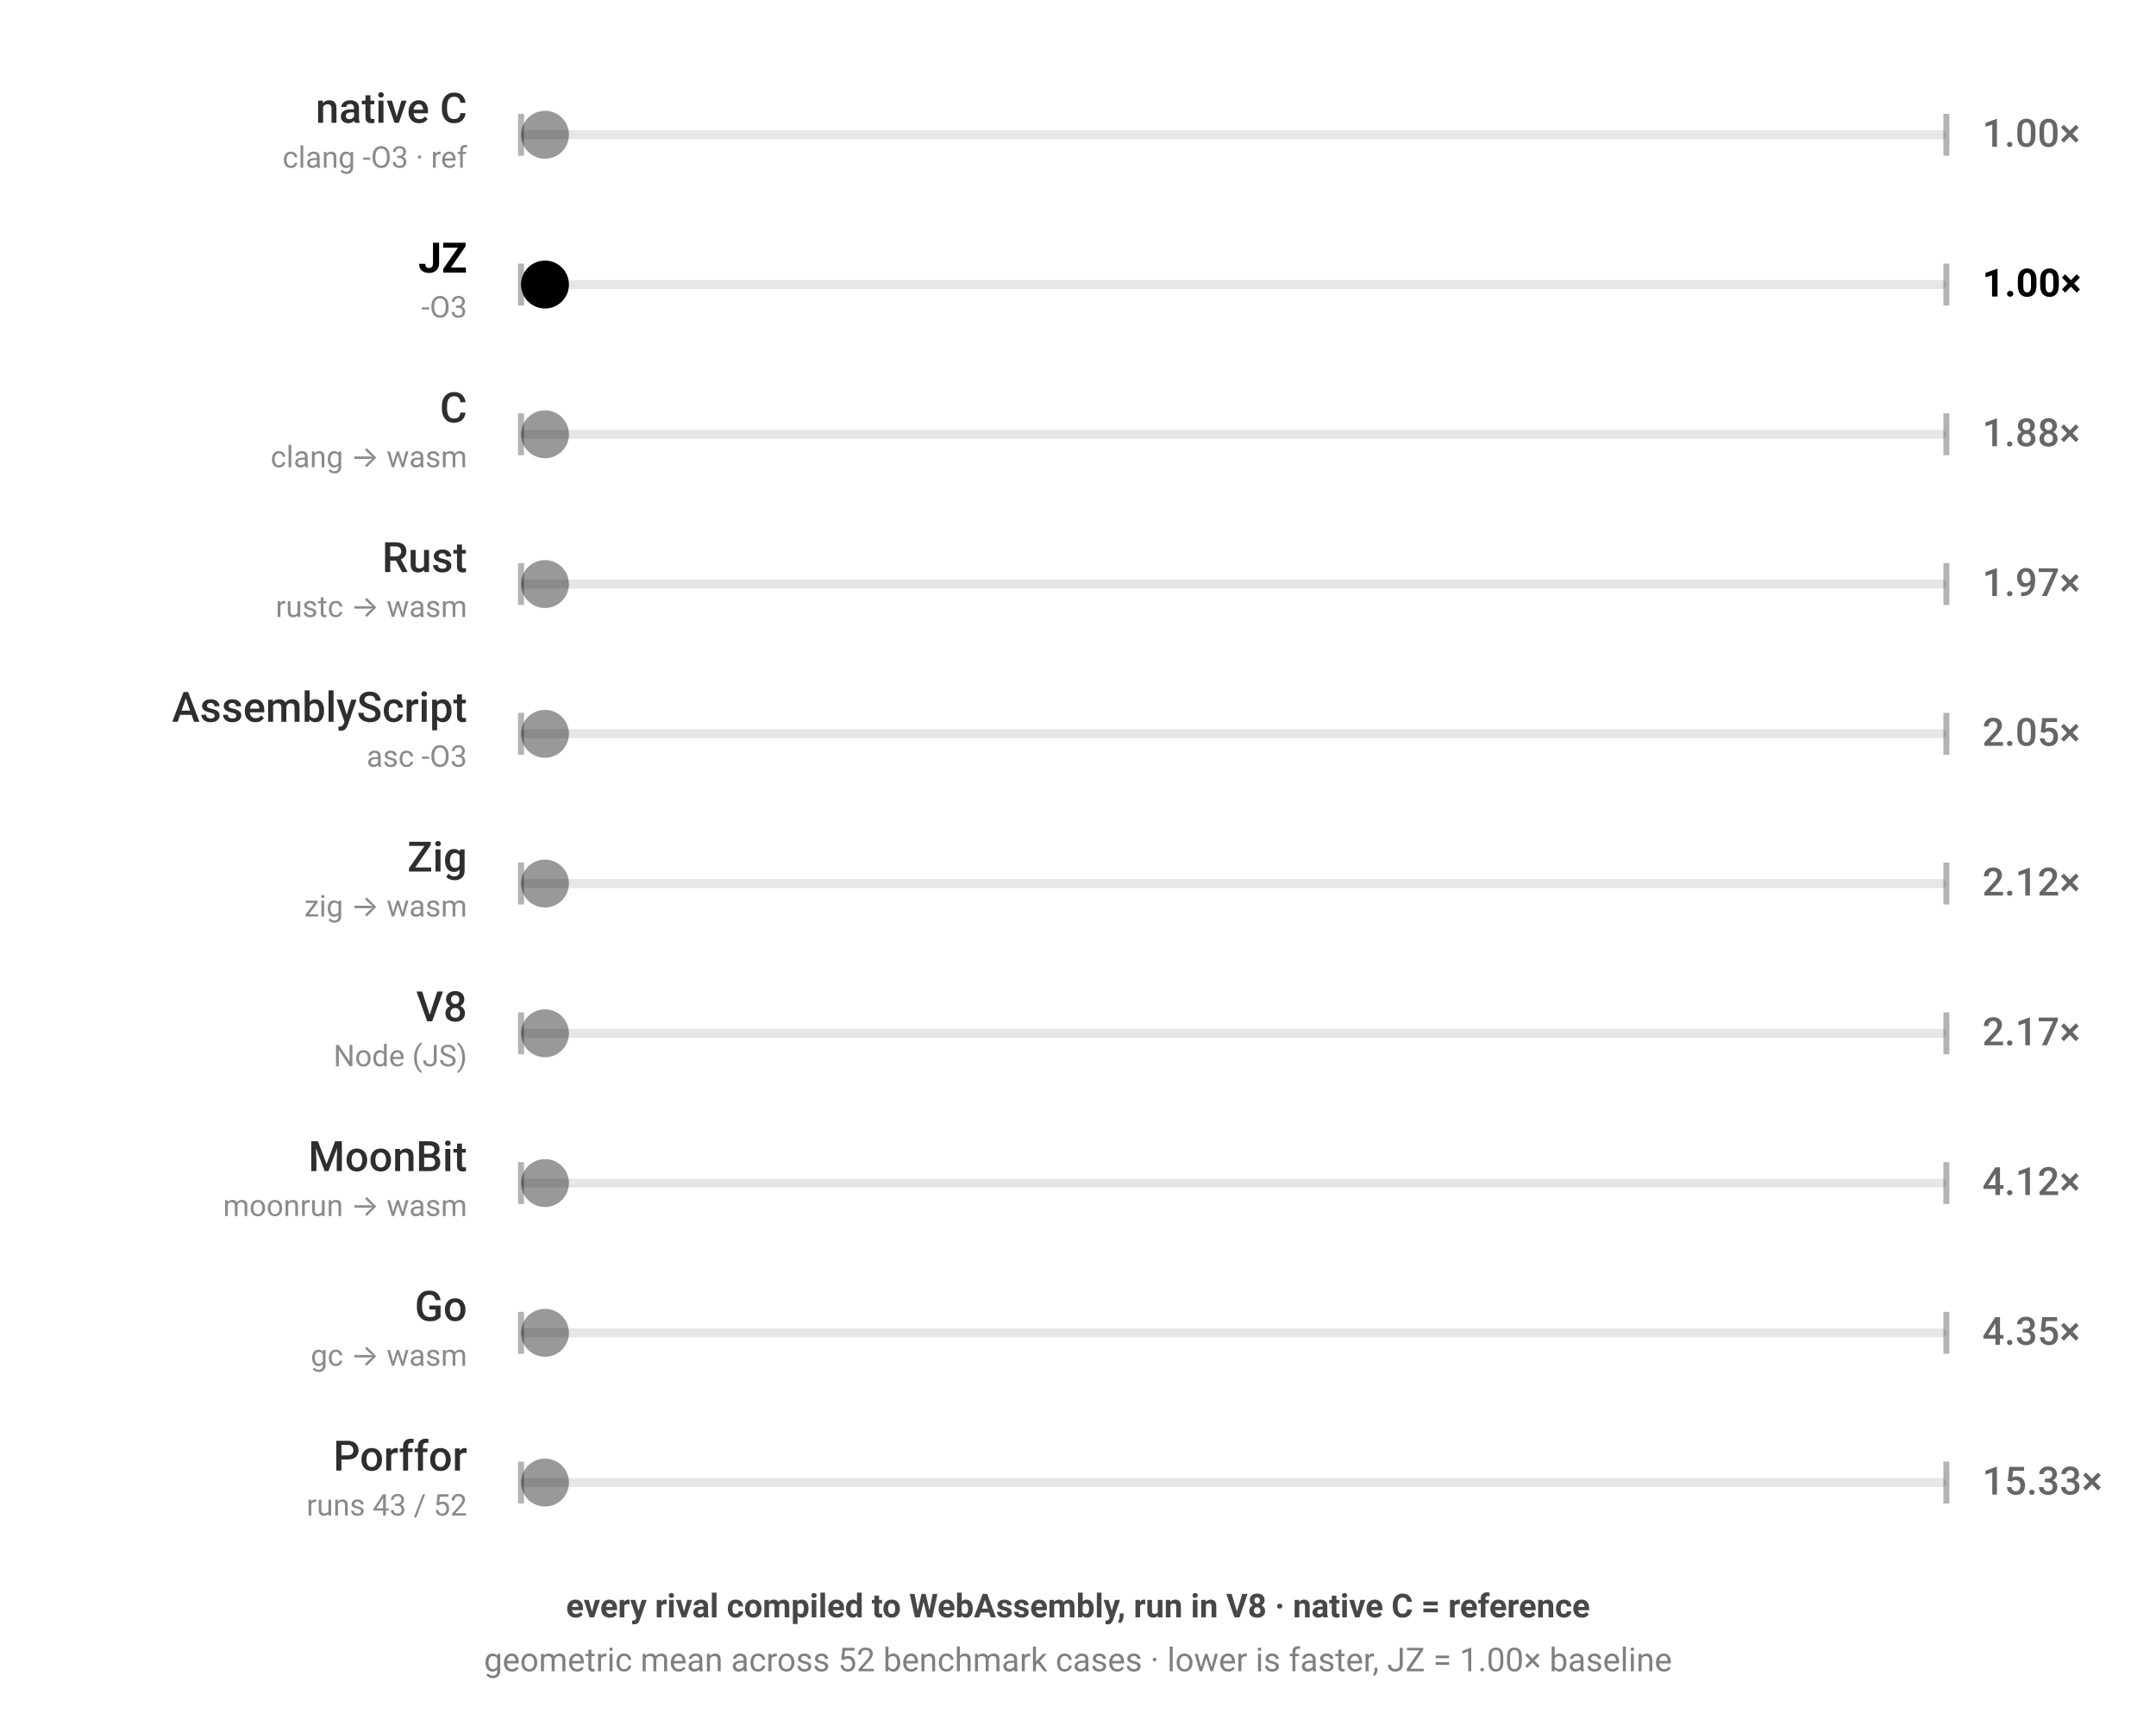
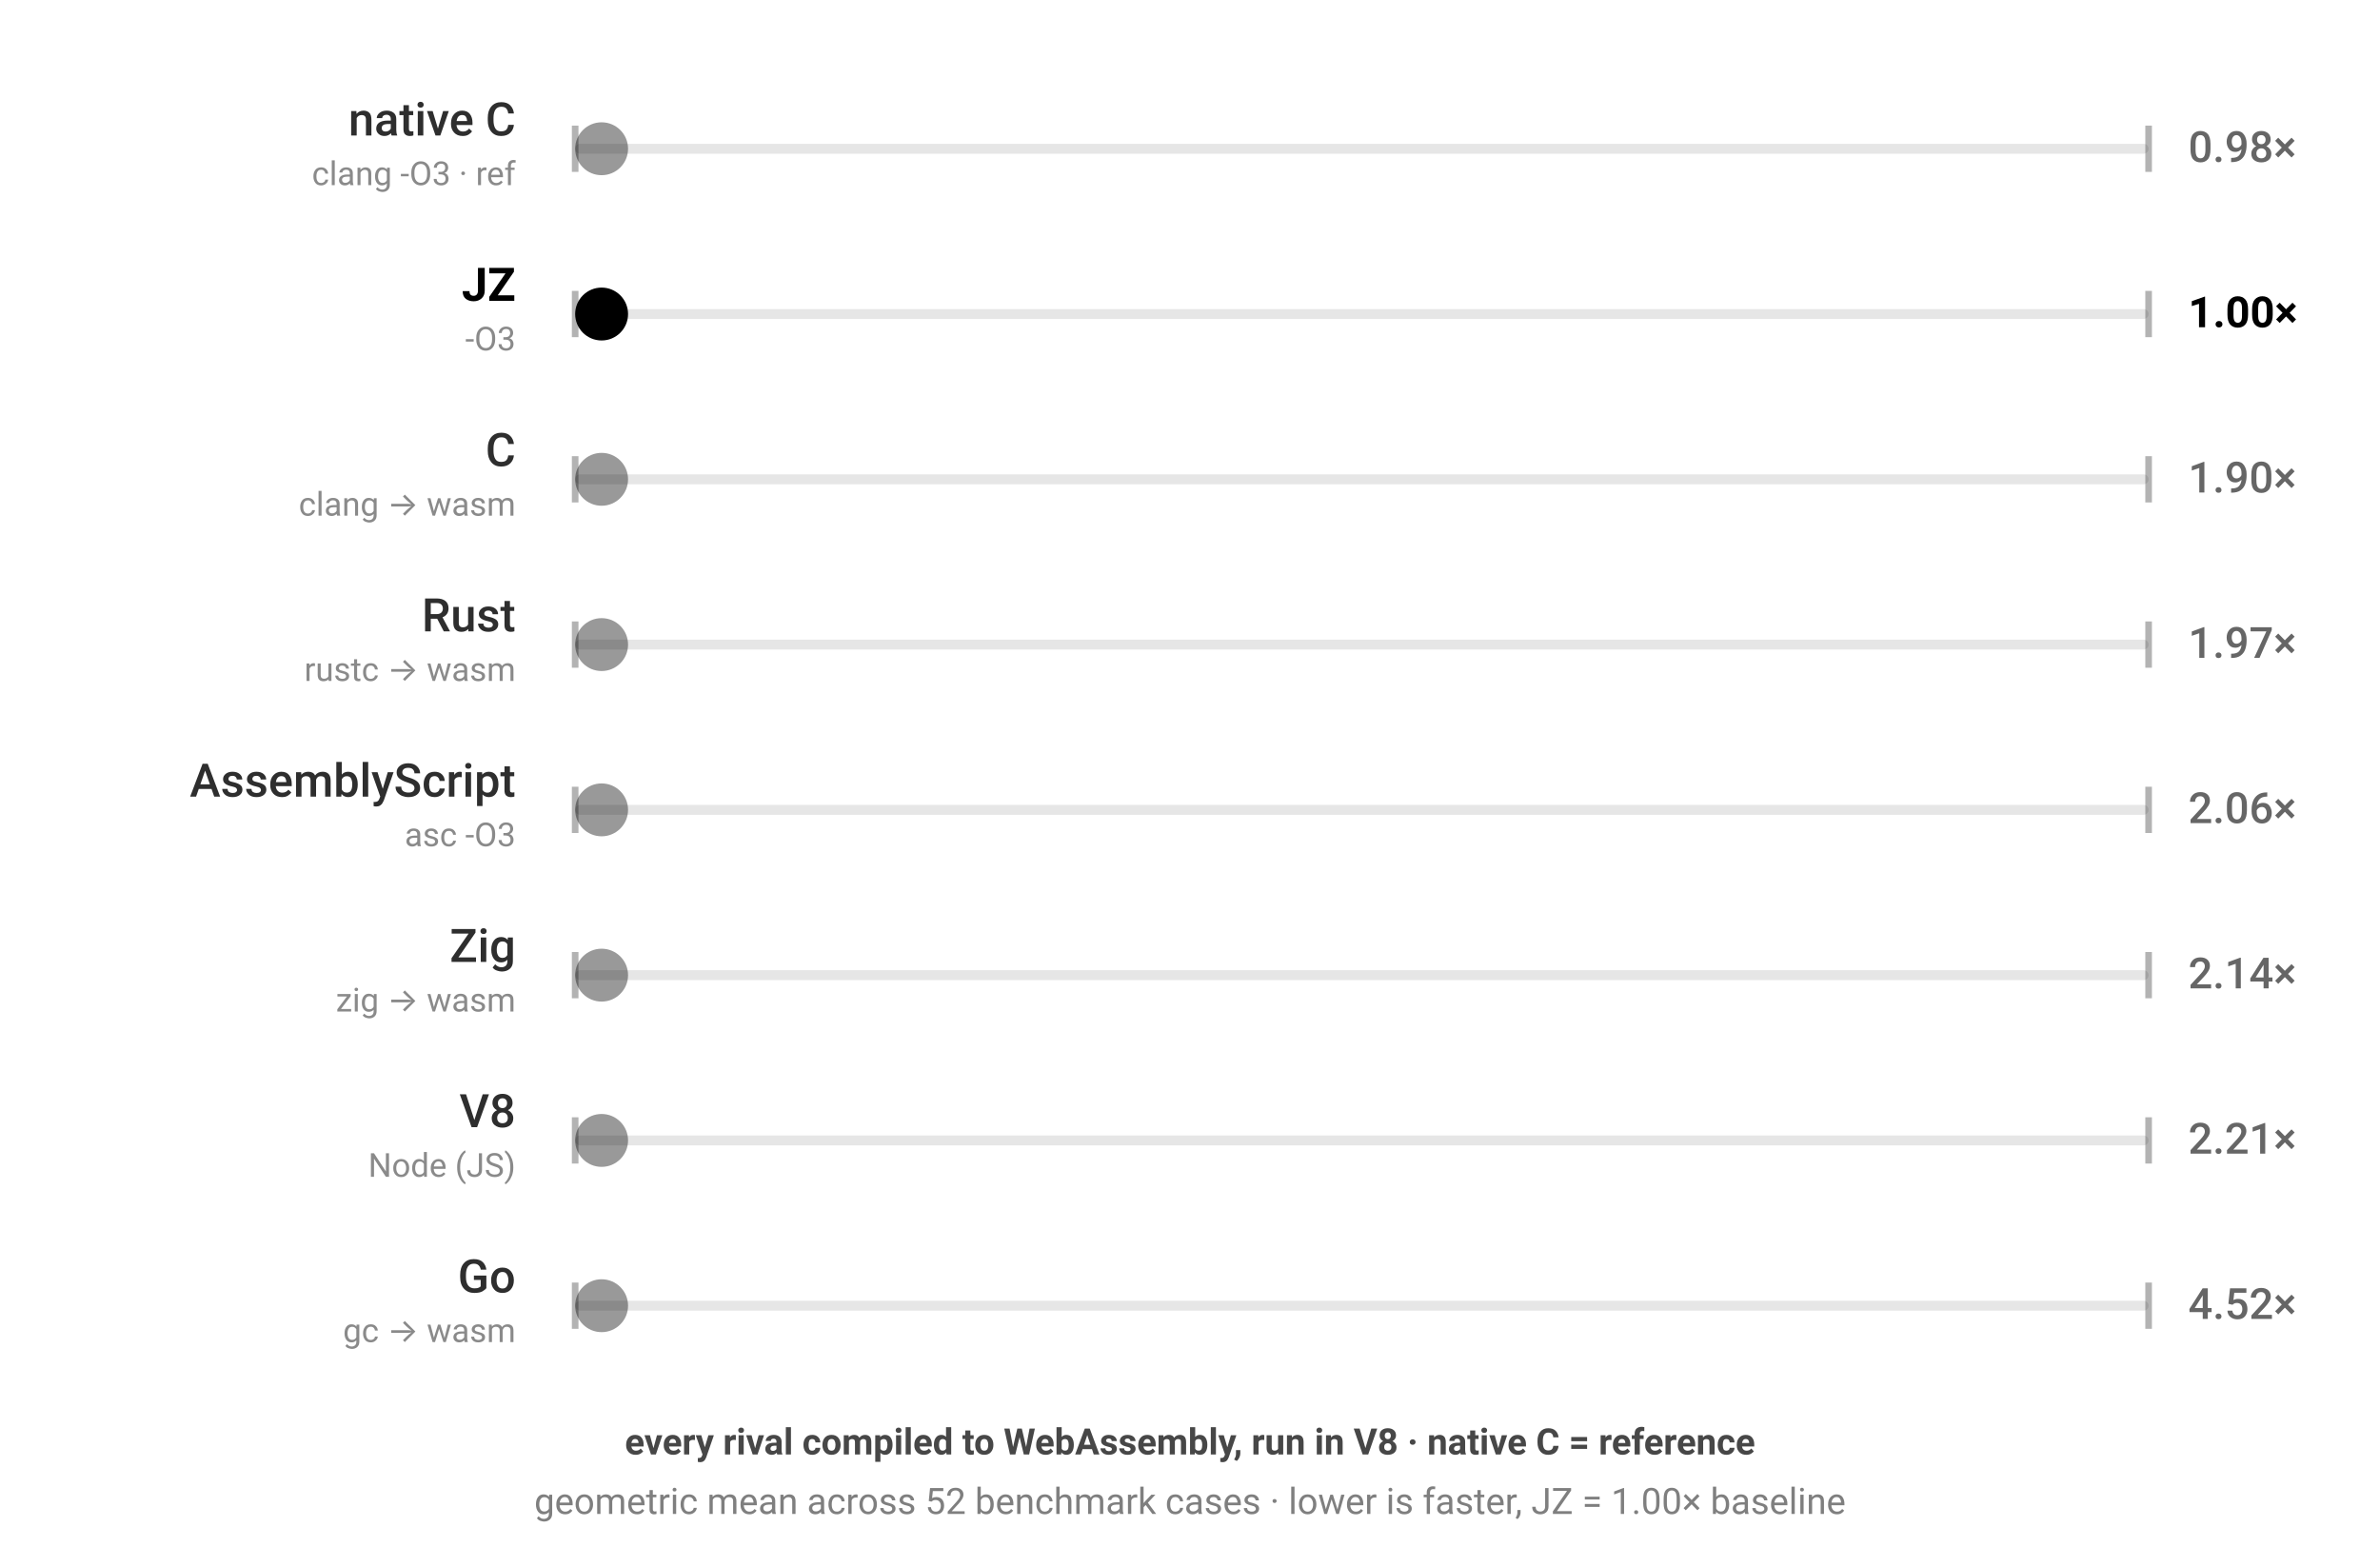
- <svg xmlns="http://www.w3.org/2000/svg" viewBox="0 0 720 574" width="720" height="574" style="color-scheme:light dark" role="img" aria-label="JZ benchmark — every rival compiled to WebAssembly, run in V8 · native C = reference; geometric mean across 52 benchmark cases · lower is faster, JZ = 1.00× baseline; each ball's speed is proportional to that engine's geometric-mean runtime across the corpus">
+ <svg xmlns="http://www.w3.org/2000/svg" viewBox="0 0 720 474" width="720" height="474" style="color-scheme:light dark" role="img" aria-label="JZ benchmark — every rival compiled to WebAssembly, run in V8 · native C = reference; geometric mean across 52 benchmark cases · lower is faster, JZ = 1.00× baseline; each ball's speed is proportional to that engine's geometric-mean runtime across the corpus">
  <g font-family="-apple-system,BlinkMacSystemFont,'Segoe UI',Roboto,sans-serif">
    <rect x="174" y="43.5" width="476" height="3" rx="1.5" fill="currentColor" fill-opacity="0.1" />
    <line x1="174" y1="38" x2="174" y2="52" stroke="currentColor" stroke-opacity="0.3" stroke-width="2" />
    <line x1="650" y1="38" x2="650" y2="52" stroke="currentColor" stroke-opacity="0.3" stroke-width="2" />
    <text x="156" y="41" text-anchor="end" font-size="14" font-weight="500" fill="currentColor" fill-opacity="0.82">native C</text>
    <text x="156" y="56" text-anchor="end" font-size="10" fill="currentColor" fill-opacity="0.46">clang -O3 · ref</text>
-     <text x="662" y="49" font-size="13" font-weight="500" fill="currentColor" fill-opacity="0.6">1.00×</text>
+     <text x="662" y="49" font-size="13" font-weight="500" fill="currentColor" fill-opacity="0.6">0.98×</text>
    <circle cx="182.0" cy="45" r="8" fill="currentColor" fill-opacity="0.4">
-       <animate attributeName="cx" dur="1.599s" repeatCount="indefinite" calcMode="linear" keyTimes="0;0.5;1" values="182.0;642.0;182.0" begin="-0.00s" />
+       <animate attributeName="cx" dur="1.562s" repeatCount="indefinite" calcMode="linear" keyTimes="0;0.5;1" values="182.0;642.0;182.0" begin="-0.00s" />
    </circle>
  </g>
  <g font-family="-apple-system,BlinkMacSystemFont,'Segoe UI',Roboto,sans-serif">
    <rect x="174" y="93.5" width="476" height="3" rx="1.5" fill="currentColor" fill-opacity="0.1" />
    <line x1="174" y1="88" x2="174" y2="102" stroke="currentColor" stroke-opacity="0.3" stroke-width="2" />
    <line x1="650" y1="88" x2="650" y2="102" stroke="currentColor" stroke-opacity="0.3" stroke-width="2" />
    <text x="156" y="91" text-anchor="end" font-size="14" font-weight="700" fill="currentColor" fill-opacity="1">JZ</text>
    <text x="156" y="106" text-anchor="end" font-size="10" fill="currentColor" fill-opacity="0.46">-O3</text>
    <text x="662" y="99" font-size="13" font-weight="700" fill="currentColor" fill-opacity="1">1.00×</text>
    <circle cx="182.0" cy="95" r="8" fill="currentColor" fill-opacity="1">
      <animate attributeName="cx" dur="1.6s" repeatCount="indefinite" calcMode="linear" keyTimes="0;0.5;1" values="182.0;642.0;182.0" begin="-0.41s" />
    </circle>
  </g>
  <g font-family="-apple-system,BlinkMacSystemFont,'Segoe UI',Roboto,sans-serif">
    <rect x="174" y="143.5" width="476" height="3" rx="1.5" fill="currentColor" fill-opacity="0.1" />
    <line x1="174" y1="138" x2="174" y2="152" stroke="currentColor" stroke-opacity="0.3" stroke-width="2" />
    <line x1="650" y1="138" x2="650" y2="152" stroke="currentColor" stroke-opacity="0.3" stroke-width="2" />
    <text x="156" y="141" text-anchor="end" font-size="14" font-weight="500" fill="currentColor" fill-opacity="0.82">C</text>
    <text x="156" y="156" text-anchor="end" font-size="10" fill="currentColor" fill-opacity="0.46">clang → wasm</text>
-     <text x="662" y="149" font-size="13" font-weight="500" fill="currentColor" fill-opacity="0.6">1.88×</text>
+     <text x="662" y="149" font-size="13" font-weight="500" fill="currentColor" fill-opacity="0.6">1.90×</text>
    <circle cx="182.0" cy="145" r="8" fill="currentColor" fill-opacity="0.4">
-       <animate attributeName="cx" dur="3.007s" repeatCount="indefinite" calcMode="linear" keyTimes="0;0.5;1" values="182.0;642.0;182.0" begin="-0.82s" />
+       <animate attributeName="cx" dur="3.045s" repeatCount="indefinite" calcMode="linear" keyTimes="0;0.5;1" values="182.0;642.0;182.0" begin="-0.82s" />
    </circle>
  </g>
  <g font-family="-apple-system,BlinkMacSystemFont,'Segoe UI',Roboto,sans-serif">
    <rect x="174" y="193.5" width="476" height="3" rx="1.5" fill="currentColor" fill-opacity="0.1" />
    <line x1="174" y1="188" x2="174" y2="202" stroke="currentColor" stroke-opacity="0.3" stroke-width="2" />
    <line x1="650" y1="188" x2="650" y2="202" stroke="currentColor" stroke-opacity="0.3" stroke-width="2" />
    <text x="156" y="191" text-anchor="end" font-size="14" font-weight="500" fill="currentColor" fill-opacity="0.82">Rust</text>
    <text x="156" y="206" text-anchor="end" font-size="10" fill="currentColor" fill-opacity="0.46">rustc → wasm</text>
    <text x="662" y="199" font-size="13" font-weight="500" fill="currentColor" fill-opacity="0.6">1.97×</text>
    <circle cx="182.0" cy="195" r="8" fill="currentColor" fill-opacity="0.4">
-       <animate attributeName="cx" dur="3.145s" repeatCount="indefinite" calcMode="linear" keyTimes="0;0.5;1" values="182.0;642.0;182.0" begin="-1.23s" />
+       <animate attributeName="cx" dur="3.157s" repeatCount="indefinite" calcMode="linear" keyTimes="0;0.5;1" values="182.0;642.0;182.0" begin="-1.23s" />
    </circle>
  </g>
  <g font-family="-apple-system,BlinkMacSystemFont,'Segoe UI',Roboto,sans-serif">
    <rect x="174" y="243.5" width="476" height="3" rx="1.5" fill="currentColor" fill-opacity="0.1" />
    <line x1="174" y1="238" x2="174" y2="252" stroke="currentColor" stroke-opacity="0.3" stroke-width="2" />
    <line x1="650" y1="238" x2="650" y2="252" stroke="currentColor" stroke-opacity="0.3" stroke-width="2" />
    <text x="156" y="241" text-anchor="end" font-size="14" font-weight="500" fill="currentColor" fill-opacity="0.82">AssemblyScript</text>
    <text x="156" y="256" text-anchor="end" font-size="10" fill="currentColor" fill-opacity="0.46">asc -O3</text>
-     <text x="662" y="249" font-size="13" font-weight="500" fill="currentColor" fill-opacity="0.6">2.05×</text>
+     <text x="662" y="249" font-size="13" font-weight="500" fill="currentColor" fill-opacity="0.6">2.06×</text>
    <circle cx="182.0" cy="245" r="8" fill="currentColor" fill-opacity="0.4">
-       <animate attributeName="cx" dur="3.274s" repeatCount="indefinite" calcMode="linear" keyTimes="0;0.5;1" values="182.0;642.0;182.0" begin="-1.64s" />
+       <animate attributeName="cx" dur="3.294s" repeatCount="indefinite" calcMode="linear" keyTimes="0;0.5;1" values="182.0;642.0;182.0" begin="-1.64s" />
    </circle>
  </g>
  <g font-family="-apple-system,BlinkMacSystemFont,'Segoe UI',Roboto,sans-serif">
    <rect x="174" y="293.5" width="476" height="3" rx="1.5" fill="currentColor" fill-opacity="0.1" />
    <line x1="174" y1="288" x2="174" y2="302" stroke="currentColor" stroke-opacity="0.3" stroke-width="2" />
    <line x1="650" y1="288" x2="650" y2="302" stroke="currentColor" stroke-opacity="0.3" stroke-width="2" />
    <text x="156" y="291" text-anchor="end" font-size="14" font-weight="500" fill="currentColor" fill-opacity="0.82">Zig</text>
    <text x="156" y="306" text-anchor="end" font-size="10" fill="currentColor" fill-opacity="0.46">zig → wasm</text>
-     <text x="662" y="299" font-size="13" font-weight="500" fill="currentColor" fill-opacity="0.6">2.12×</text>
+     <text x="662" y="299" font-size="13" font-weight="500" fill="currentColor" fill-opacity="0.6">2.14×</text>
    <circle cx="182.0" cy="295" r="8" fill="currentColor" fill-opacity="0.4">
-       <animate attributeName="cx" dur="3.388s" repeatCount="indefinite" calcMode="linear" keyTimes="0;0.5;1" values="182.0;642.0;182.0" begin="-2.05s" />
+       <animate attributeName="cx" dur="3.431s" repeatCount="indefinite" calcMode="linear" keyTimes="0;0.5;1" values="182.0;642.0;182.0" begin="-2.05s" />
    </circle>
  </g>
  <g font-family="-apple-system,BlinkMacSystemFont,'Segoe UI',Roboto,sans-serif">
    <rect x="174" y="343.5" width="476" height="3" rx="1.5" fill="currentColor" fill-opacity="0.1" />
    <line x1="174" y1="338" x2="174" y2="352" stroke="currentColor" stroke-opacity="0.3" stroke-width="2" />
    <line x1="650" y1="338" x2="650" y2="352" stroke="currentColor" stroke-opacity="0.3" stroke-width="2" />
    <text x="156" y="341" text-anchor="end" font-size="14" font-weight="500" fill="currentColor" fill-opacity="0.82">V8</text>
    <text x="156" y="356" text-anchor="end" font-size="10" fill="currentColor" fill-opacity="0.46">Node (JS)</text>
-     <text x="662" y="349" font-size="13" font-weight="500" fill="currentColor" fill-opacity="0.6">2.17×</text>
+     <text x="662" y="349" font-size="13" font-weight="500" fill="currentColor" fill-opacity="0.6">2.21×</text>
    <circle cx="182.0" cy="345" r="8" fill="currentColor" fill-opacity="0.4">
-       <animate attributeName="cx" dur="3.468s" repeatCount="indefinite" calcMode="linear" keyTimes="0;0.5;1" values="182.0;642.0;182.0" begin="-2.46s" />
+       <animate attributeName="cx" dur="3.533s" repeatCount="indefinite" calcMode="linear" keyTimes="0;0.5;1" values="182.0;642.0;182.0" begin="-2.46s" />
    </circle>
  </g>
  <g font-family="-apple-system,BlinkMacSystemFont,'Segoe UI',Roboto,sans-serif">
    <rect x="174" y="393.5" width="476" height="3" rx="1.5" fill="currentColor" fill-opacity="0.1" />
    <line x1="174" y1="388" x2="174" y2="402" stroke="currentColor" stroke-opacity="0.3" stroke-width="2" />
    <line x1="650" y1="388" x2="650" y2="402" stroke="currentColor" stroke-opacity="0.3" stroke-width="2" />
-     <text x="156" y="391" text-anchor="end" font-size="14" font-weight="500" fill="currentColor" fill-opacity="0.82">MoonBit</text>
-     <text x="156" y="406" text-anchor="end" font-size="10" fill="currentColor" fill-opacity="0.46">moonrun → wasm</text>
-     <text x="662" y="399" font-size="13" font-weight="500" fill="currentColor" fill-opacity="0.6">4.12×</text>
+     <text x="156" y="391" text-anchor="end" font-size="14" font-weight="500" fill="currentColor" fill-opacity="0.82">Go</text>
+     <text x="156" y="406" text-anchor="end" font-size="10" fill="currentColor" fill-opacity="0.46">gc → wasm</text>
+     <text x="662" y="399" font-size="13" font-weight="500" fill="currentColor" fill-opacity="0.6">4.52×</text>
    <circle cx="182.0" cy="395" r="8" fill="currentColor" fill-opacity="0.4">
-       <animate attributeName="cx" dur="6.596s" repeatCount="indefinite" calcMode="linear" keyTimes="0;0.5;1" values="182.0;642.0;182.0" begin="-2.87s" />
+       <animate attributeName="cx" dur="7.233s" repeatCount="indefinite" calcMode="linear" keyTimes="0;0.5;1" values="182.0;642.0;182.0" begin="-2.87s" />
    </circle>
  </g>
-   <g font-family="-apple-system,BlinkMacSystemFont,'Segoe UI',Roboto,sans-serif">
-     <rect x="174" y="443.5" width="476" height="3" rx="1.5" fill="currentColor" fill-opacity="0.1" />
-     <line x1="174" y1="438" x2="174" y2="452" stroke="currentColor" stroke-opacity="0.3" stroke-width="2" />
-     <line x1="650" y1="438" x2="650" y2="452" stroke="currentColor" stroke-opacity="0.3" stroke-width="2" />
-     <text x="156" y="441" text-anchor="end" font-size="14" font-weight="500" fill="currentColor" fill-opacity="0.82">Go</text>
-     <text x="156" y="456" text-anchor="end" font-size="10" fill="currentColor" fill-opacity="0.46">gc → wasm</text>
-     <text x="662" y="449" font-size="13" font-weight="500" fill="currentColor" fill-opacity="0.6">4.35×</text>
-     <circle cx="182.0" cy="445" r="8" fill="currentColor" fill-opacity="0.4">
-       <animate attributeName="cx" dur="6.963s" repeatCount="indefinite" calcMode="linear" keyTimes="0;0.5;1" values="182.0;642.0;182.0" begin="-3.28s" />
-     </circle>
-   </g>
-   <g font-family="-apple-system,BlinkMacSystemFont,'Segoe UI',Roboto,sans-serif">
-     <rect x="174" y="493.5" width="476" height="3" rx="1.5" fill="currentColor" fill-opacity="0.1" />
-     <line x1="174" y1="488" x2="174" y2="502" stroke="currentColor" stroke-opacity="0.3" stroke-width="2" />
-     <line x1="650" y1="488" x2="650" y2="502" stroke="currentColor" stroke-opacity="0.3" stroke-width="2" />
-     <text x="156" y="491" text-anchor="end" font-size="14" font-weight="500" fill="currentColor" fill-opacity="0.82">Porffor</text>
-     <text x="156" y="506" text-anchor="end" font-size="10" fill="currentColor" fill-opacity="0.46">runs 43 / 52</text>
-     <text x="662" y="499" font-size="13" font-weight="500" fill="currentColor" fill-opacity="0.6">15.33×</text>
-     <circle cx="182.0" cy="495" r="8" fill="currentColor" fill-opacity="0.4">
-       <animate attributeName="cx" dur="10s" repeatCount="indefinite" calcMode="linear" keyTimes="0;0.5;1" values="182.0;642.0;182.0" begin="-3.69s" />
-     </circle>
-   </g>
-   <text x="360" y="540" text-anchor="middle" font-family="-apple-system,BlinkMacSystemFont,'Segoe UI',Roboto,sans-serif" font-size="11" font-weight="600" fill="currentColor" fill-opacity="0.72">every rival compiled to WebAssembly, run in V8 · native C = reference</text>
-   <text x="360" y="558" text-anchor="middle" font-family="-apple-system,BlinkMacSystemFont,'Segoe UI',Roboto,sans-serif" font-size="11" fill="currentColor" fill-opacity="0.5">geometric mean across 52 benchmark cases · lower is faster, JZ = 1.00× baseline</text>
+   <text x="360" y="440" text-anchor="middle" font-family="-apple-system,BlinkMacSystemFont,'Segoe UI',Roboto,sans-serif" font-size="11" font-weight="600" fill="currentColor" fill-opacity="0.72">every rival compiled to WebAssembly, run in V8 · native C = reference</text>
+   <text x="360" y="458" text-anchor="middle" font-family="-apple-system,BlinkMacSystemFont,'Segoe UI',Roboto,sans-serif" font-size="11" fill="currentColor" fill-opacity="0.5">geometric mean across 52 benchmark cases · lower is faster, JZ = 1.00× baseline</text>
</svg>
